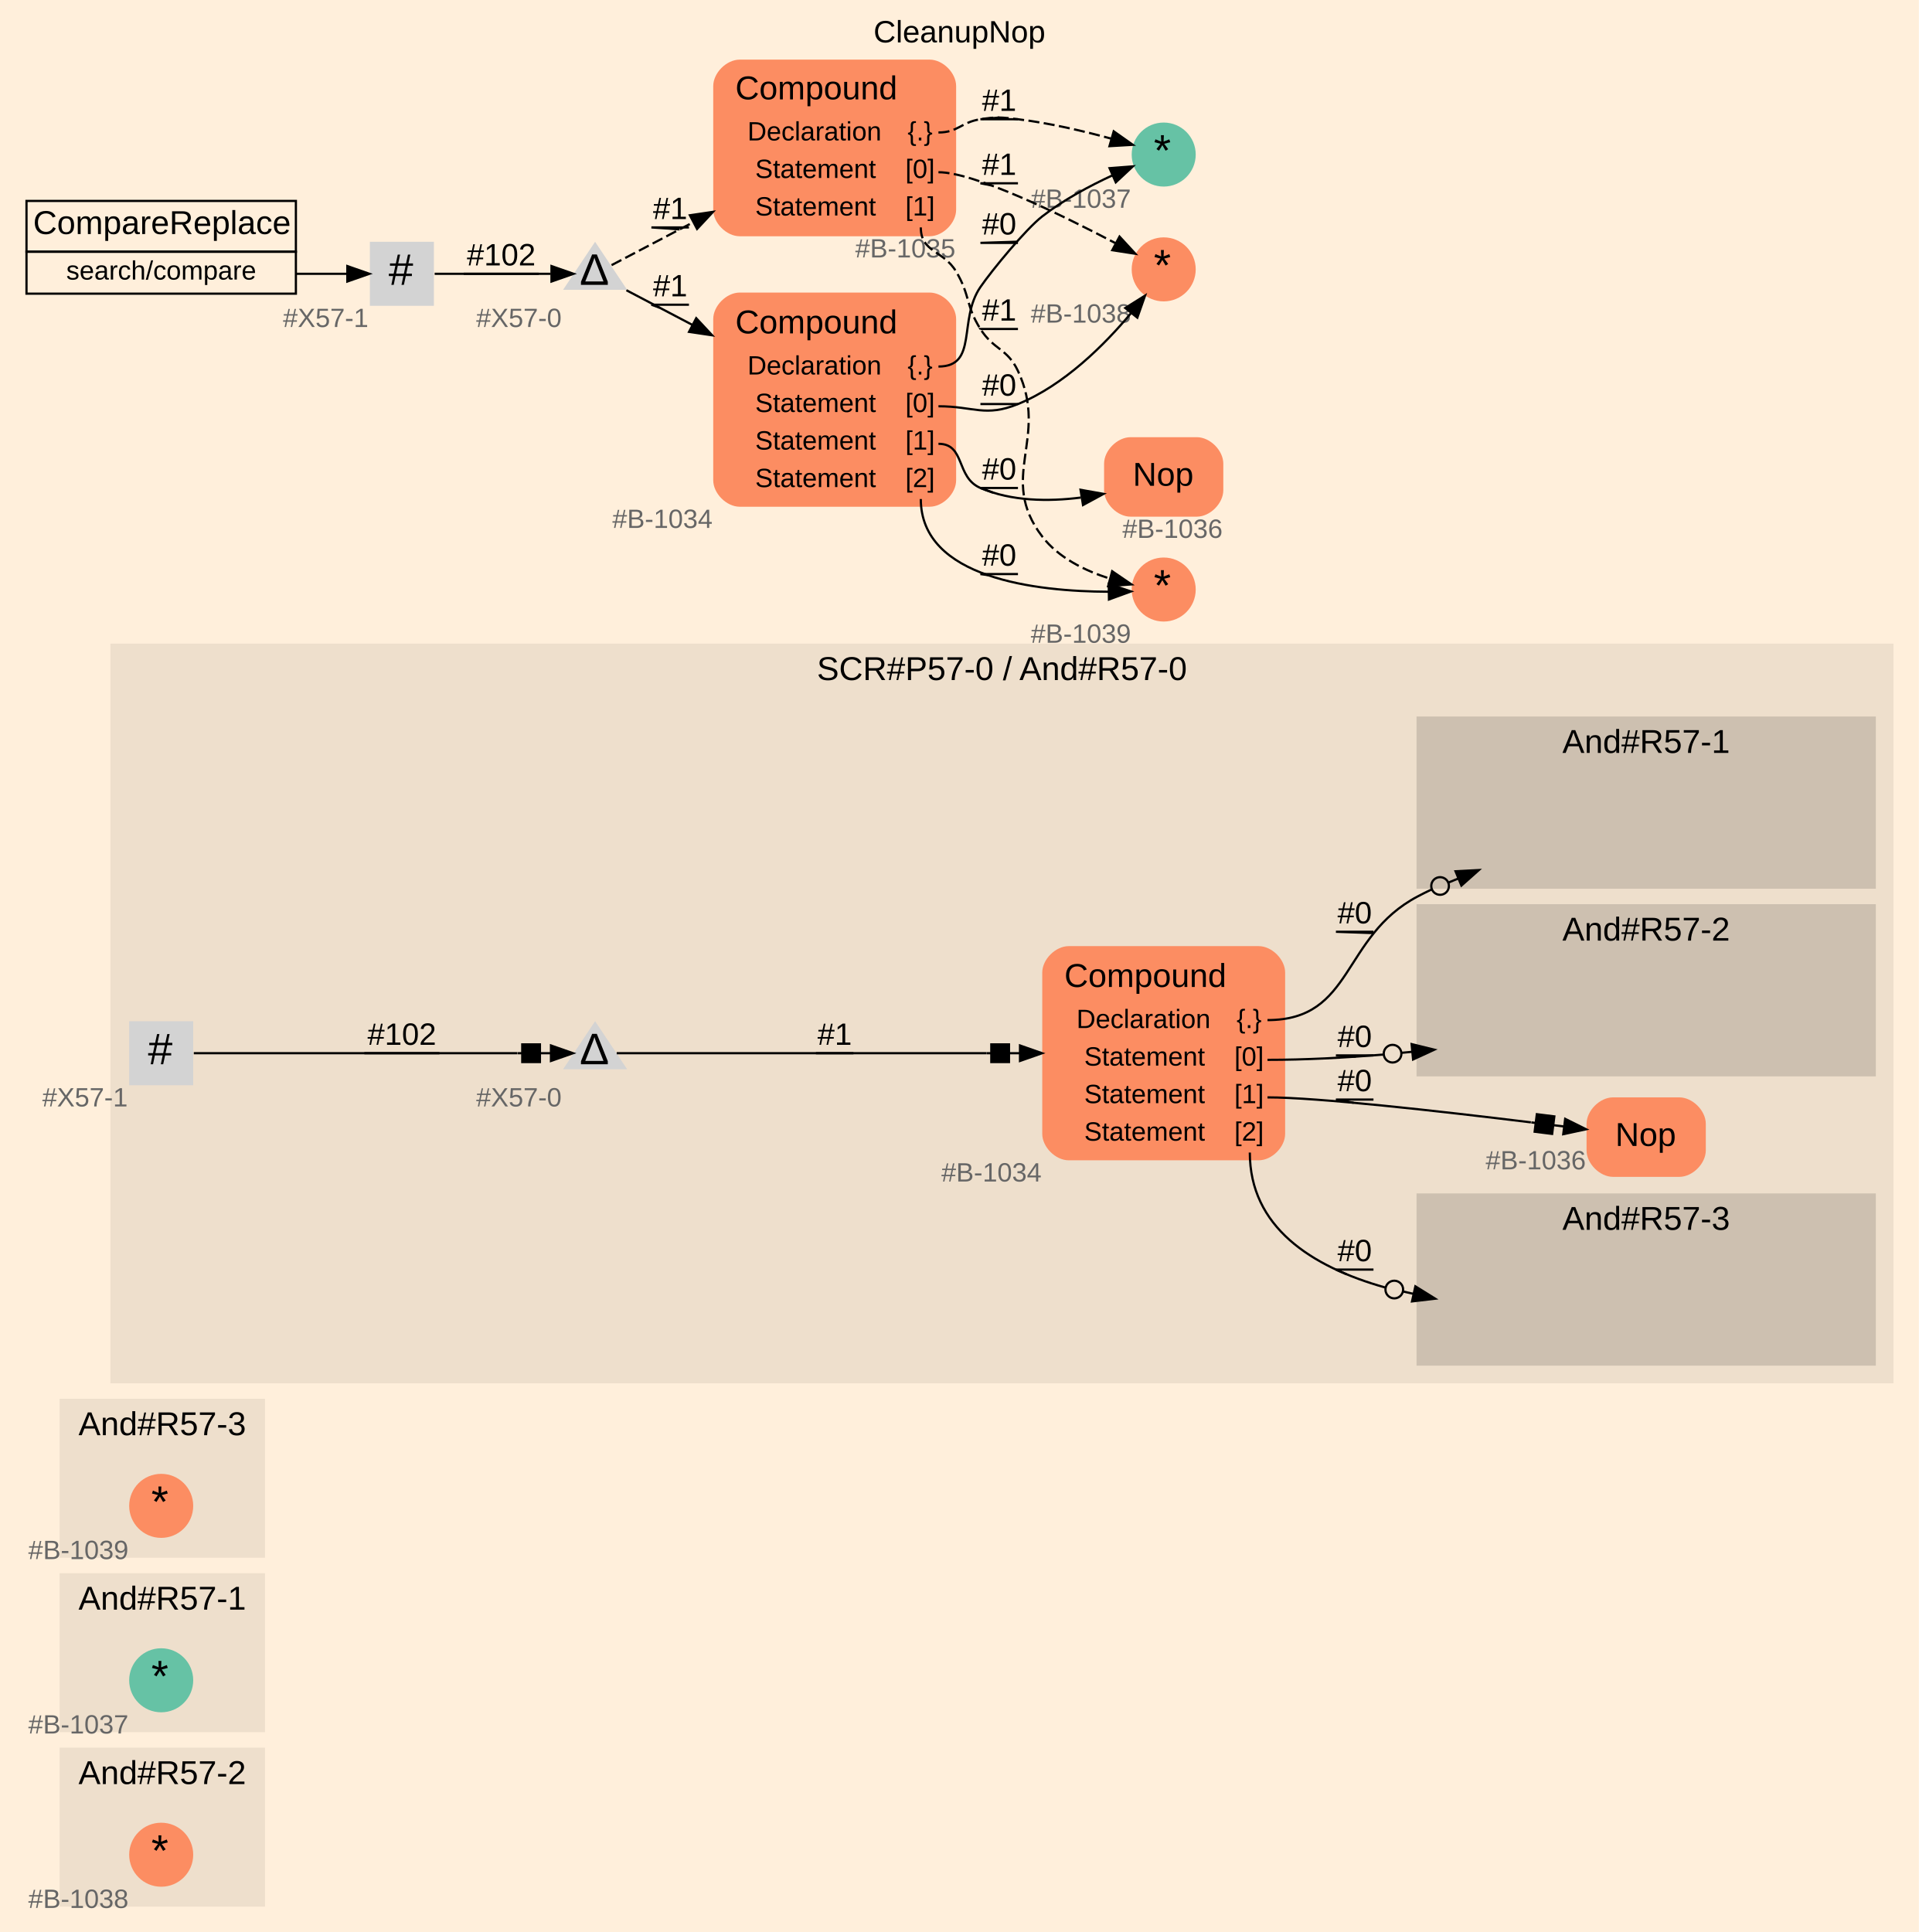
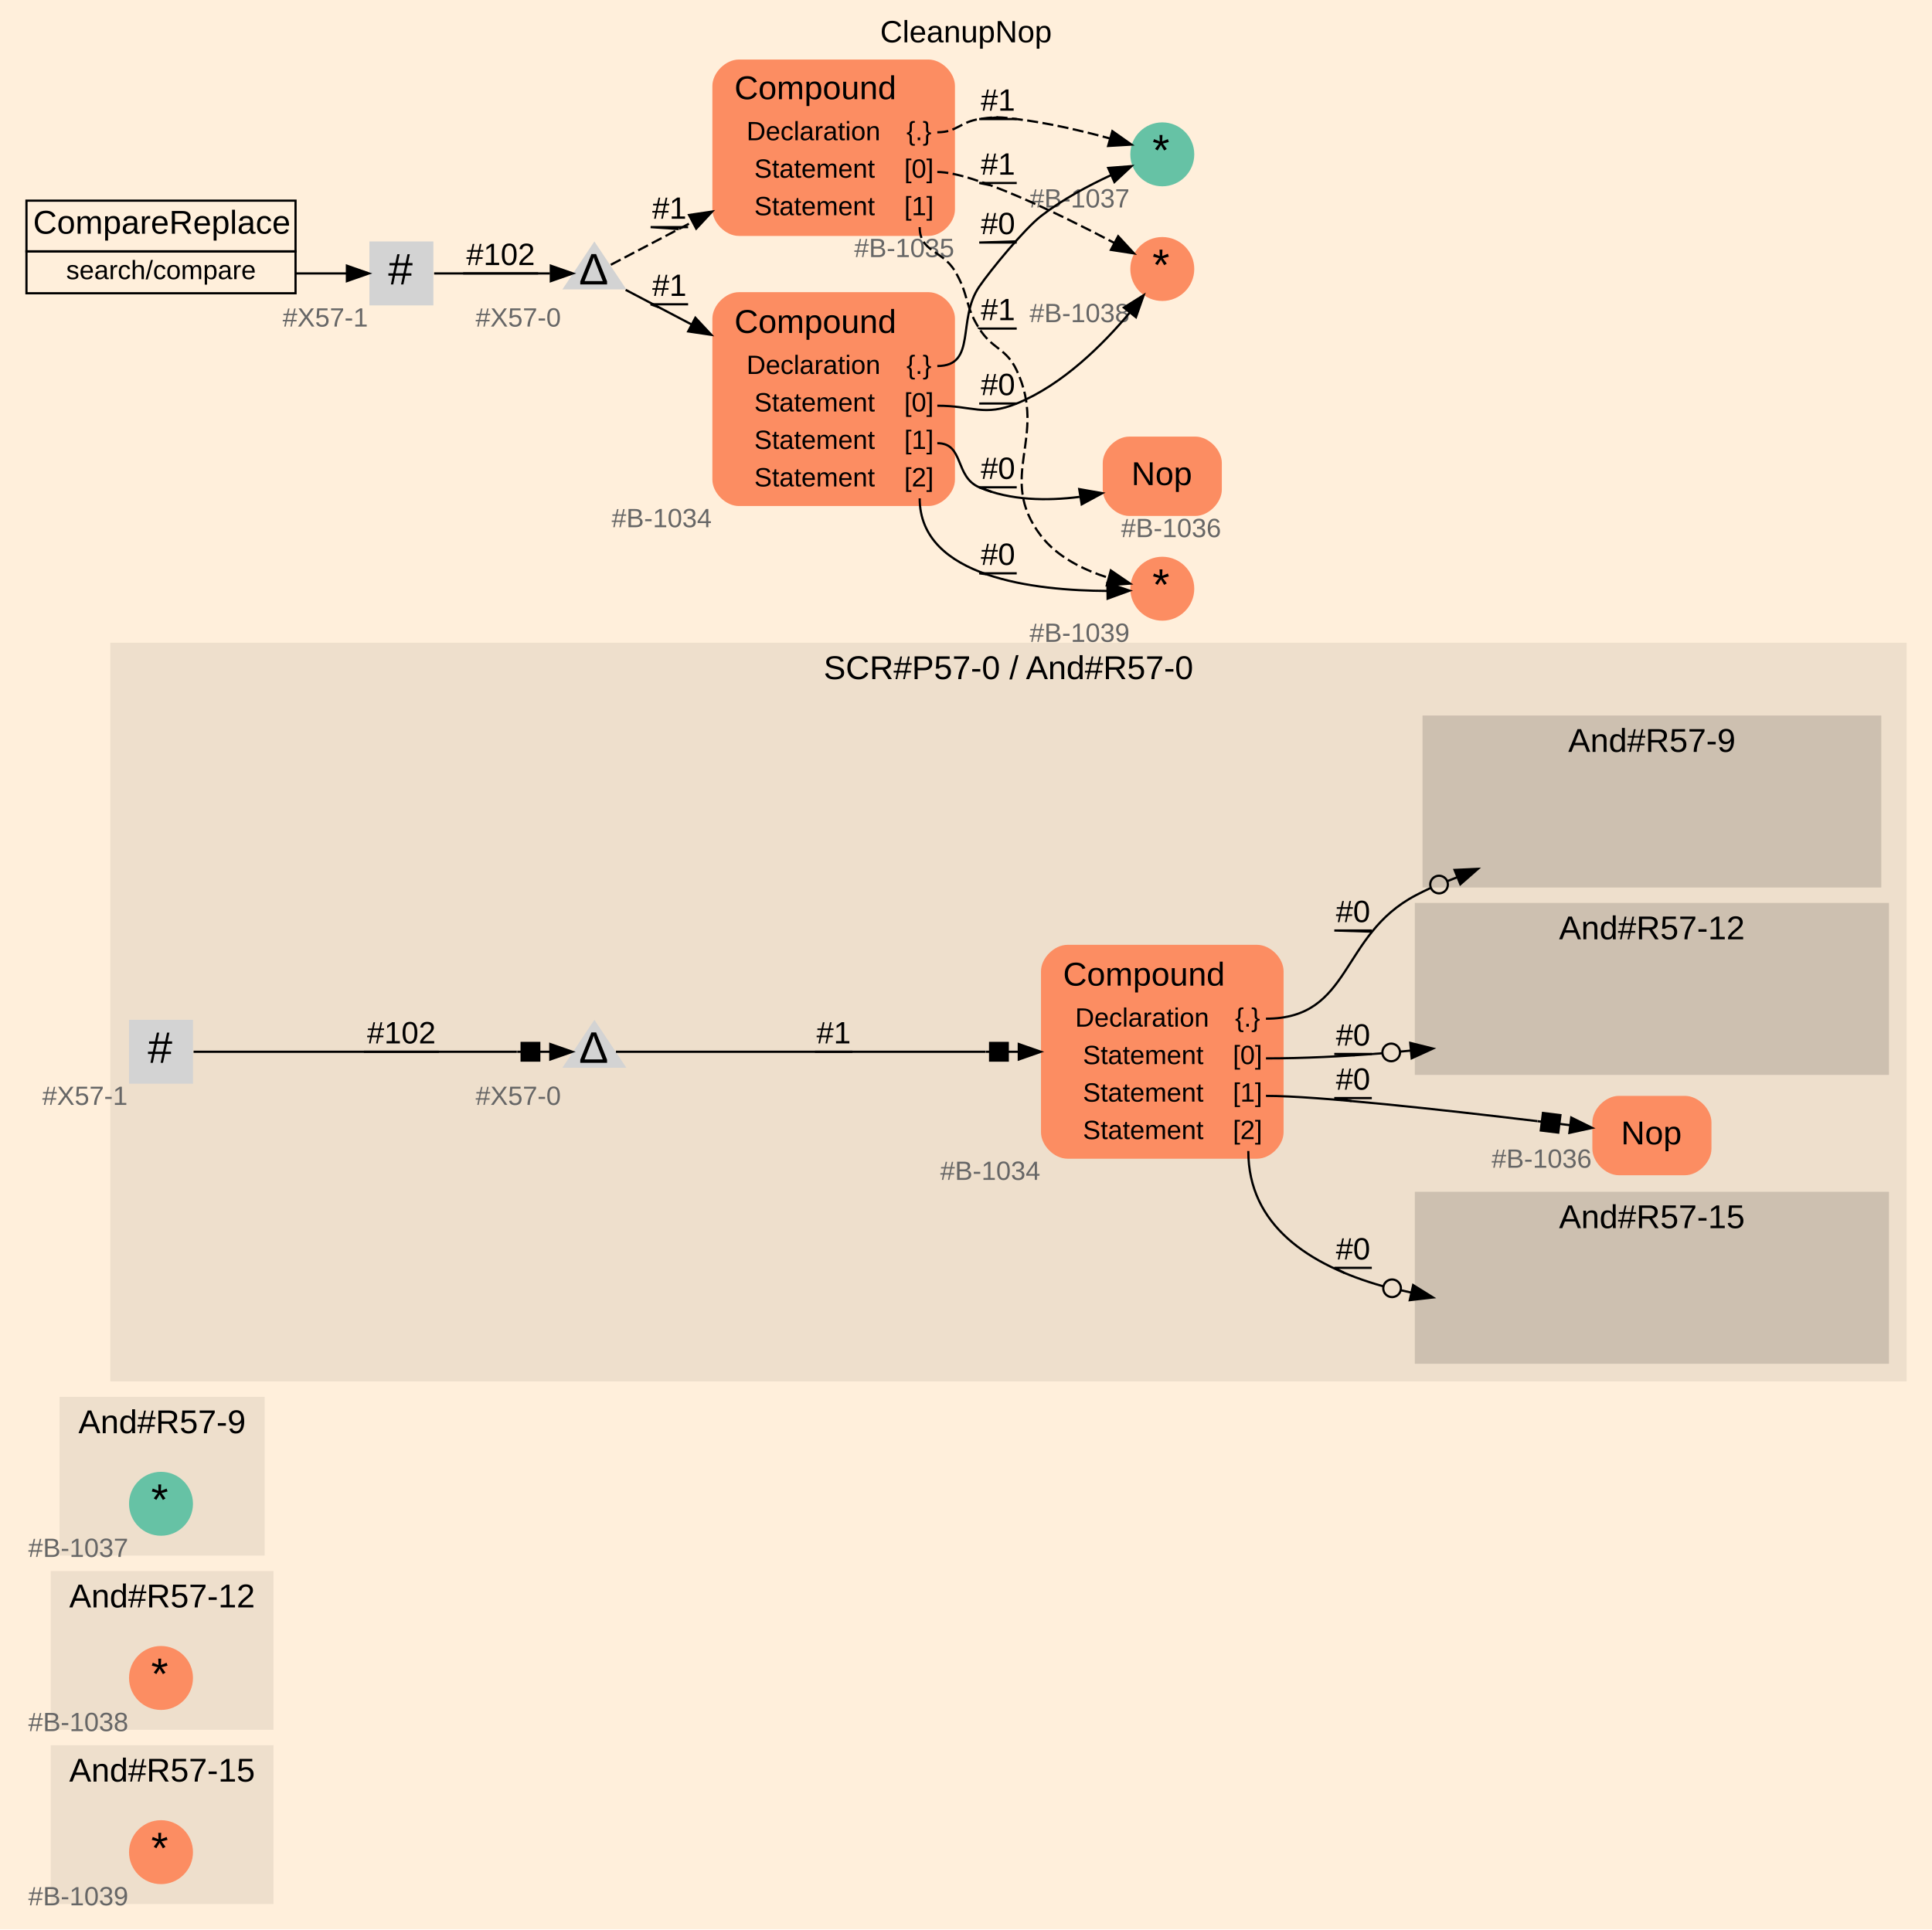
- <svg xmlns="http://www.w3.org/2000/svg" width="869pt" height="875pt" viewBox="0.00 0.00 869.00 875.00">
+ <svg xmlns="http://www.w3.org/2000/svg" width="876pt" height="875pt" viewBox="0.00 0.00 876.00 875.00">
  <g id="graph0" class="graph" transform="scale(1 1) rotate(0) translate(4 871)">
-     <polygon fill="#ffefdb" stroke="transparent" points="-4,4 -4,-871 865,-871 865,4 -4,4" />
-     <text text-anchor="middle" x="430.5" y="-851.8" font-family="Arial" font-size="14.00" fill="#000000">CleanupNop</text>
+     <polygon fill="#ffefdb" stroke="transparent" points="-4,4 -4,-871 872,-871 872,4 -4,4" />
+     <text text-anchor="middle" x="434" y="-851.8" font-family="Arial" font-size="14.00" fill="#000000">CleanupNop</text>
    <g id="clust1" class="cluster">
-       <polygon fill="#eedfcc" stroke="#eedfcc" points="23.5,-8 23.5,-79 115.5,-79 115.5,-8 23.5,-8" />
-       <text text-anchor="middle" x="69.5" y="-63" font-family="Arial" font-size="15.00" fill="#000000">And#R57-2</text>
+       <polygon fill="#eedfcc" stroke="#eedfcc" points="19.5,-8 19.5,-79 119.5,-79 119.5,-8 19.5,-8" />
+       <text text-anchor="middle" x="69.5" y="-63" font-family="Arial" font-size="15.00" fill="#000000">And#R57-15</text>
    </g>
    <g id="clust2" class="cluster">
-       <polygon fill="#eedfcc" stroke="#eedfcc" points="23.5,-87 23.5,-158 115.5,-158 115.5,-87 23.5,-87" />
-       <text text-anchor="middle" x="69.5" y="-142" font-family="Arial" font-size="15.00" fill="#000000">And#R57-1</text>
+       <polygon fill="#eedfcc" stroke="#eedfcc" points="19.5,-87 19.5,-158 119.5,-158 119.5,-87 19.5,-87" />
+       <text text-anchor="middle" x="69.5" y="-142" font-family="Arial" font-size="15.00" fill="#000000">And#R57-12</text>
    </g>
    <g id="clust3" class="cluster">
      <polygon fill="#eedfcc" stroke="#eedfcc" points="23.5,-166 23.5,-237 115.5,-237 115.5,-166 23.5,-166" />
-       <text text-anchor="middle" x="69.5" y="-221" font-family="Arial" font-size="15.00" fill="#000000">And#R57-3</text>
+       <text text-anchor="middle" x="69.5" y="-221" font-family="Arial" font-size="15.00" fill="#000000">And#R57-9</text>
    </g>
    <g id="clust4" class="cluster">
-       <polygon fill="#eedfcc" stroke="#eedfcc" points="46.5,-245 46.5,-579 853,-579 853,-245 46.5,-245" />
-       <text text-anchor="middle" x="449.75" y="-563" font-family="Arial" font-size="15.00" fill="#000000">SCR#P57-0 / And#R57-0</text>
+       <polygon fill="#eedfcc" stroke="#eedfcc" points="46.5,-245 46.5,-579 860,-579 860,-245 46.5,-245" />
+       <text text-anchor="middle" x="453.25" y="-563" font-family="Arial" font-size="15.00" fill="#000000">SCR#P57-0 / And#R57-0</text>
    </g>
    <g id="clust5" class="cluster">
-       <polygon fill="#cdc0b0" stroke="#cdc0b0" points="638,-253 638,-330 845,-330 845,-253 638,-253" />
-       <text text-anchor="middle" x="741.5" y="-314" font-family="Arial" font-size="15.00" fill="#000000">And#R57-3</text>
+       <polygon fill="#cdc0b0" stroke="#cdc0b0" points="641.5,-469 641.5,-546 848.5,-546 848.5,-469 641.5,-469" />
+       <text text-anchor="middle" x="745" y="-530" font-family="Arial" font-size="15.00" fill="#000000">And#R57-9</text>
    </g>
    <g id="clust6" class="cluster">
-       <polygon fill="#cdc0b0" stroke="#cdc0b0" points="638,-469 638,-546 845,-546 845,-469 638,-469" />
-       <text text-anchor="middle" x="741.5" y="-530" font-family="Arial" font-size="15.00" fill="#000000">And#R57-1</text>
+       <polygon fill="#cdc0b0" stroke="#cdc0b0" points="638,-384 638,-461 852,-461 852,-384 638,-384" />
+       <text text-anchor="middle" x="745" y="-445" font-family="Arial" font-size="15.00" fill="#000000">And#R57-12</text>
    </g>
    <g id="clust7" class="cluster">
-       <polygon fill="#cdc0b0" stroke="#cdc0b0" points="638,-384 638,-461 845,-461 845,-384 638,-384" />
-       <text text-anchor="middle" x="741.5" y="-445" font-family="Arial" font-size="15.00" fill="#000000">And#R57-2</text>
+       <polygon fill="#cdc0b0" stroke="#cdc0b0" points="638,-253 638,-330 852,-330 852,-253 638,-253" />
+       <text text-anchor="middle" x="745" y="-314" font-family="Arial" font-size="15.00" fill="#000000">And#R57-15</text>
    </g>
    <g id="node1" class="node">
      <ellipse fill="#fc8d62" stroke="#000000" stroke-width="0" cx="69" cy="-31" rx="14.5" ry="14.5" />
      <text text-anchor="start" x="64.5" y="-26" font-family="Arial" font-size="20.00" fill="#000000">*</text>
-       <text text-anchor="middle" x="31.5" y="-6.9" font-family="Arial" font-size="12.00" fill="#666666">#B-1038</text>
+       <text text-anchor="middle" x="31.5" y="-6.9" font-family="Arial" font-size="12.00" fill="#666666">#B-1039</text>
    </g>
    <g id="node2" class="node">
-       <ellipse fill="#66c2a5" stroke="#000000" stroke-width="0" cx="69" cy="-110" rx="14.5" ry="14.5" />
+       <ellipse fill="#fc8d62" stroke="#000000" stroke-width="0" cx="69" cy="-110" rx="14.5" ry="14.5" />
      <text text-anchor="start" x="64.5" y="-105" font-family="Arial" font-size="20.00" fill="#000000">*</text>
-       <text text-anchor="middle" x="31.5" y="-85.9" font-family="Arial" font-size="12.00" fill="#666666">#B-1037</text>
+       <text text-anchor="middle" x="31.5" y="-85.9" font-family="Arial" font-size="12.00" fill="#666666">#B-1038</text>
    </g>
    <g id="node3" class="node">
-       <ellipse fill="#fc8d62" stroke="#000000" stroke-width="0" cx="69" cy="-189" rx="14.5" ry="14.5" />
+       <ellipse fill="#66c2a5" stroke="#000000" stroke-width="0" cx="69" cy="-189" rx="14.5" ry="14.5" />
      <text text-anchor="start" x="64.5" y="-184" font-family="Arial" font-size="20.00" fill="#000000">*</text>
-       <text text-anchor="middle" x="31.5" y="-164.9" font-family="Arial" font-size="12.00" fill="#666666">#B-1039</text>
+       <text text-anchor="middle" x="31.5" y="-164.9" font-family="Arial" font-size="12.00" fill="#666666">#B-1037</text>
    </g>
    <g id="node4" class="node">
      <path fill="#fc8d62" stroke="transparent" d="M566,-442.5C566,-442.5 480,-442.5 480,-442.5 474,-442.5 468,-436.5 468,-430.5 468,-430.5 468,-357.5 468,-357.5 468,-351.5 474,-345.5 480,-345.5 480,-345.5 566,-345.5 566,-345.5 572,-345.5 578,-351.5 578,-357.5 578,-357.5 578,-430.5 578,-430.5 578,-436.5 572,-442.5 566,-442.5" />
      <text text-anchor="start" x="478" y="-424" font-family="Arial" font-size="15.00" fill="#000000">Compound</text>
      <text text-anchor="start" x="483.5" y="-405.4" font-family="Arial" font-size="12.00" fill="#000000">Declaration</text>
      <text text-anchor="start" x="556" y="-405.4" font-family="Arial" font-size="12.00" fill="#000000">{.}</text>
      <text text-anchor="start" x="487" y="-388.4" font-family="Arial" font-size="12.00" fill="#000000">Statement</text>
      <text text-anchor="start" x="555" y="-388.4" font-family="Arial" font-size="12.00" fill="#000000">[0]</text>
      <text text-anchor="start" x="487" y="-371.4" font-family="Arial" font-size="12.00" fill="#000000">Statement</text>
      <text text-anchor="start" x="555" y="-371.4" font-family="Arial" font-size="12.00" fill="#000000">[1]</text>
      <text text-anchor="start" x="487" y="-354.4" font-family="Arial" font-size="12.00" fill="#000000">Statement</text>
      <text text-anchor="start" x="555" y="-354.4" font-family="Arial" font-size="12.00" fill="#000000">[2]</text>
      <text text-anchor="middle" x="445" y="-335.9" font-family="Arial" font-size="12.00" fill="#666666">#B-1034</text>
    </g>
-     <g id="node7" class="node">
-       <path fill="#fc8d62" stroke="transparent" d="M756.5,-374C756.5,-374 726.5,-374 726.5,-374 720.5,-374 714.5,-368 714.5,-362 714.5,-362 714.5,-350 714.5,-350 714.5,-344 720.5,-338 726.5,-338 726.5,-338 756.5,-338 756.5,-338 762.5,-338 768.5,-344 768.5,-350 768.5,-350 768.5,-362 768.5,-362 768.5,-368 762.5,-374 756.5,-374" />
-       <text text-anchor="start" x="727.5" y="-352" font-family="Arial" font-size="15.00" fill="#000000">Nop</text>
-       <text text-anchor="middle" x="691.5" y="-341.4" font-family="Arial" font-size="12.00" fill="#666666">#B-1036</text>
+     <g id="node5" class="node">
+       <path fill="#fc8d62" stroke="transparent" d="M760,-374C760,-374 730,-374 730,-374 724,-374 718,-368 718,-362 718,-362 718,-350 718,-350 718,-344 724,-338 730,-338 730,-338 760,-338 760,-338 766,-338 772,-344 772,-350 772,-350 772,-362 772,-362 772,-368 766,-374 760,-374" />
+       <text text-anchor="start" x="731" y="-352" font-family="Arial" font-size="15.00" fill="#000000">Nop</text>
+       <text text-anchor="middle" x="695" y="-341.4" font-family="Arial" font-size="12.00" fill="#666666">#B-1036</text>
    </g>
    <g id="edge3" class="edge">
-       <path fill="none" stroke="#000000" d="M570,-374C592.471,-374 647.56,-367.81 689.286,-362.69" />
-       <polygon fill="#000000" stroke="#000000" points="704.812,-364.272 714.299,-359.556 703.942,-357.327 704.812,-364.272" />
-       <polyline fill="none" stroke="#000000" points="704.377,-360.8 699.416,-361.421 " />
-       <polygon fill="#000000" stroke="#000000" points="698.918,-357.452 699.913,-365.39 691.975,-366.385 690.981,-358.447 698.918,-357.452" />
-       <polyline fill="none" stroke="#000000" points="691.478,-362.416 689.494,-362.665 " />
+       <path fill="none" stroke="#000000" d="M570,-374C593.16,-374 650.295,-367.683 693.023,-362.533" />
+       <polygon fill="#000000" stroke="#000000" points="708.428,-364.165 717.926,-359.471 707.574,-357.217 708.428,-364.165" />
+       <polyline fill="none" stroke="#000000" points="708.001,-360.691 703.038,-361.302 " />
+       <polygon fill="#000000" stroke="#000000" points="702.55,-357.332 703.527,-365.272 695.587,-366.248 694.61,-358.308 702.55,-357.332" />
+       <polyline fill="none" stroke="#000000" points="695.098,-362.278 693.113,-362.522 " />
      <text text-anchor="middle" x="609.5" y="-376.8" font-family="Arial" font-size="14.00" fill="#000000">#0</text>
-       <polyline fill="none" stroke="#000000" points="618,-373 601,-373 609.004,-371.555 " />
+       <polyline fill="none" stroke="#000000" points="618,-373 601,-373 608.82,-371.643 " />
    </g>
    <g id="node8" class="node">
</g>
-     <g id="edge4" class="edge">
-       <path fill="none" stroke="#000000" d="M562,-349C562,-315.388 589.658,-297.377 623.26,-287.9" />
-       <polygon fill="#000000" stroke="#000000" points="636.973,-288.422 645.969,-282.825 635.446,-281.591 636.973,-288.422" />
-       <polyline fill="none" stroke="#000000" points="636.21,-285.006 631.33,-286.097 " />
-       <ellipse fill="none" stroke="#000000" cx="627.426" cy="-286.969" rx="4" ry="4" />
-       <text text-anchor="middle" x="609.5" y="-299.8" font-family="Arial" font-size="14.00" fill="#000000">#0</text>
-       <polyline fill="none" stroke="#000000" points="618,-296 601,-296 605.848,-293.876 " />
+     <g id="edge1" class="edge">
+       <path fill="none" stroke="#000000" d="M570,-409C609.152,-409 603.293,-446.881 638,-465 640.202,-466.149 642.453,-467.259 644.743,-468.33" />
+       <polygon fill="#000000" stroke="#000000" points="655.527,-476.459 666.11,-476.957 658.147,-469.967 655.527,-476.459" />
+       <polyline fill="none" stroke="#000000" points="656.837,-473.213 652.201,-471.341 " />
+       <ellipse fill="none" stroke="#000000" cx="648.491" cy="-469.844" rx="4" ry="4" />
+       <text text-anchor="middle" x="609.5" y="-452.8" font-family="Arial" font-size="14.00" fill="#000000">#0</text>
+       <polyline fill="none" stroke="#000000" points="618,-449 601,-449 618.123,-448.463 " />
    </g>
    <g id="node9" class="node">
</g>
-     <g id="edge1" class="edge">
-       <path fill="none" stroke="#000000" d="M570,-409C609.152,-409 603.373,-446.729 638,-465 640.036,-466.074 642.115,-467.115 644.229,-468.122" />
-       <polygon fill="#000000" stroke="#000000" points="655.161,-476.395 665.741,-476.957 657.82,-469.92 655.161,-476.395" />
-       <polyline fill="none" stroke="#000000" points="656.491,-473.158 651.866,-471.258 " />
-       <ellipse fill="none" stroke="#000000" cx="648.165" cy="-469.738" rx="4" ry="4" />
-       <text text-anchor="middle" x="609.5" y="-452.8" font-family="Arial" font-size="14.00" fill="#000000">#0</text>
-       <polyline fill="none" stroke="#000000" points="618,-449 601,-449 618.157,-448.399 " />
+     <g id="edge2" class="edge">
+       <path fill="none" stroke="#000000" d="M570,-391C587.106,-391 605.097,-391.908 622.769,-393.328" />
+       <polygon fill="#000000" stroke="#000000" points="635.435,-398.017 645.716,-395.455 636.081,-391.047 635.435,-398.017" />
+       <polyline fill="none" stroke="#000000" points="635.758,-394.532 630.78,-394.07 " />
+       <ellipse fill="none" stroke="#000000" cx="626.797" cy="-393.701" rx="4" ry="4" />
+       <text text-anchor="middle" x="609.5" y="-396.8" font-family="Arial" font-size="14.00" fill="#000000">#0</text>
+       <polyline fill="none" stroke="#000000" points="618,-393 601,-393 610.306,-392.419 " />
    </g>
    <g id="node10" class="node">
</g>
-     <g id="edge2" class="edge">
-       <path fill="none" stroke="#000000" d="M570,-391C586.984,-391 604.857,-391.932 622.392,-393.383" />
-       <polygon fill="#000000" stroke="#000000" points="635.272,-398.131 645.56,-395.599 635.938,-391.163 635.272,-398.131" />
-       <polyline fill="none" stroke="#000000" points="635.605,-394.647 630.628,-394.171 " />
-       <ellipse fill="none" stroke="#000000" cx="626.646" cy="-393.79" rx="4" ry="4" />
-       <text text-anchor="middle" x="609.5" y="-396.8" font-family="Arial" font-size="14.00" fill="#000000">#0</text>
-       <polyline fill="none" stroke="#000000" points="618,-393 601,-393 610.023,-392.454 " />
-     </g>
-     <g id="node5" class="node">
-       <polygon fill="#d3d3d3" stroke="#000000" stroke-width="0" points="83.5,-408.5 54.5,-408.5 54.5,-379.5 83.5,-379.5 83.5,-408.5" />
-       <text text-anchor="start" x="63" y="-389" font-family="Arial" font-size="20.00" fill="#000000">#</text>
-       <text text-anchor="middle" x="34.5" y="-369.9" font-family="Arial" font-size="12.00" fill="#666666">#X57-1</text>
+     <g id="edge4" class="edge">
+       <path fill="none" stroke="#000000" d="M562,-349C562,-315.306 589.397,-297.207 622.99,-287.678" />
+       <polygon fill="#000000" stroke="#000000" points="636.743,-288.18 645.734,-282.576 635.211,-281.35 636.743,-288.18" />
+       <polyline fill="none" stroke="#000000" points="635.977,-284.765 631.098,-285.86 " />
+       <ellipse fill="none" stroke="#000000" cx="627.195" cy="-286.735" rx="4" ry="4" />
+       <text text-anchor="middle" x="609.5" y="-299.8" font-family="Arial" font-size="14.00" fill="#000000">#0</text>
+       <polyline fill="none" stroke="#000000" points="618,-296 601,-296 605.605,-293.686 " />
    </g>
    <g id="node6" class="node">
      <polygon fill="#d3d3d3" stroke="#000000" stroke-width="0" points="265.5,-408.5 251,-386.75 280,-386.75 265.5,-408.5" />
      <text text-anchor="start" x="258.5" y="-389" font-family="Arial" font-size="20.00" fill="#000000">Δ</text>
      <text text-anchor="middle" x="231" y="-369.9" font-family="Arial" font-size="12.00" fill="#666666">#X57-0</text>
    </g>
    <g id="edge5" class="edge">
+       <path fill="none" stroke="#000000" d="M275.28,-394C302.53,-394 381.351,-394 442.841,-394" />
+       <polygon fill="#000000" stroke="#000000" points="457.933,-397.5 467.933,-394 457.933,-390.5 457.933,-397.5" />
+       <polyline fill="none" stroke="#000000" points="457.933,-394 452.933,-394 " />
+       <polygon fill="#000000" stroke="#000000" points="452.933,-390 452.933,-398 444.933,-398 444.933,-390 452.933,-390" />
+       <polyline fill="none" stroke="#000000" points="444.933,-394 442.933,-394 " />
+       <text text-anchor="middle" x="374" y="-397.8" font-family="Arial" font-size="14.00" fill="#000000">#1</text>
+       <polyline fill="none" stroke="#000000" points="382.5,-394 365.5,-394 373.793,-394 " />
+     </g>
+     <g id="node7" class="node">
+       <polygon fill="#d3d3d3" stroke="#000000" stroke-width="0" points="83.5,-408.5 54.5,-408.5 54.5,-379.5 83.5,-379.5 83.5,-408.5" />
+       <text text-anchor="start" x="63" y="-389" font-family="Arial" font-size="20.00" fill="#000000">#</text>
+       <text text-anchor="middle" x="34.5" y="-369.9" font-family="Arial" font-size="12.00" fill="#666666">#X57-1</text>
+     </g>
+     <g id="edge6" class="edge">
      <path fill="none" stroke="#000000" d="M83.769,-394C114.659,-394 186.82,-394 230.346,-394" />
      <polygon fill="#000000" stroke="#000000" points="245.515,-397.5 255.515,-394 245.515,-390.5 245.515,-397.5" />
      <polyline fill="none" stroke="#000000" points="245.515,-394 240.515,-394 " />
      <polygon fill="#000000" stroke="#000000" points="240.515,-390 240.515,-398 232.515,-398 232.515,-390 240.515,-390" />
      <polyline fill="none" stroke="#000000" points="232.515,-394 230.515,-394 " />
      <text text-anchor="middle" x="178" y="-397.8" font-family="Arial" font-size="14.00" fill="#000000">#102</text>
      <polyline fill="none" stroke="#000000" points="195,-394 161,-394 177.826,-394 " />
-     </g>
-     <g id="edge6" class="edge">
-       <path fill="none" stroke="#000000" d="M275.28,-394C302.53,-394 381.351,-394 442.841,-394" />
-       <polygon fill="#000000" stroke="#000000" points="457.933,-397.5 467.933,-394 457.933,-390.5 457.933,-397.5" />
-       <polyline fill="none" stroke="#000000" points="457.933,-394 452.933,-394 " />
-       <polygon fill="#000000" stroke="#000000" points="452.933,-390 452.933,-398 444.933,-398 444.933,-390 452.933,-390" />
-       <polyline fill="none" stroke="#000000" points="444.933,-394 442.933,-394 " />
-       <text text-anchor="middle" x="374" y="-397.8" font-family="Arial" font-size="14.00" fill="#000000">#1</text>
-       <polyline fill="none" stroke="#000000" points="382.5,-394 365.5,-394 373.793,-394 " />
    </g>
    <g id="node11" class="node">
      <polygon fill="#ffefdb" stroke="transparent" points="138,-784 0,-784 0,-734 138,-734 138,-784" />
      <polygon fill="none" stroke="#000000" points="8,-757 8,-780 130,-780 130,-757 8,-757" />
      <text text-anchor="start" x="11" y="-765" font-family="Arial" font-size="15.00" fill="#000000">CompareReplace</text>
      <polygon fill="none" stroke="#000000" points="8,-738 8,-757 130,-757 130,-738 8,-738" />
      <text text-anchor="start" x="26" y="-744.4" font-family="Arial" font-size="12.00" fill="#000000">search/compare</text>
    </g>
    <g id="node12" class="node">
      <polygon fill="#d3d3d3" stroke="#000000" stroke-width="0" points="192.5,-761.5 163.5,-761.5 163.5,-732.5 192.5,-732.5 192.5,-761.5" />
      <text text-anchor="start" x="172" y="-742" font-family="Arial" font-size="20.00" fill="#000000">#</text>
      <text text-anchor="middle" x="143.5" y="-722.9" font-family="Arial" font-size="12.00" fill="#666666">#X57-1</text>
    </g>
    <g id="edge7" class="edge">
      <path fill="none" stroke="#000000" d="M130,-747C137.503,-747 145.665,-747 153.095,-747" />
      <polygon fill="#000000" stroke="#000000" points="153.294,-750.5 163.294,-747 153.294,-743.5 153.294,-750.5" />
    </g>
    <g id="node13" class="node">
      <polygon fill="#d3d3d3" stroke="#000000" stroke-width="0" points="265.5,-761.5 251,-739.75 280,-739.75 265.5,-761.5" />
      <text text-anchor="start" x="258.5" y="-742" font-family="Arial" font-size="20.00" fill="#000000">Δ</text>
      <text text-anchor="middle" x="231" y="-722.9" font-family="Arial" font-size="12.00" fill="#666666">#X57-0</text>
    </g>
    <g id="edge8" class="edge">
      <path fill="none" stroke="#000000" d="M192.843,-747C207.282,-747 229.323,-747 245.343,-747" />
      <polygon fill="#000000" stroke="#000000" points="245.749,-750.5 255.749,-747 245.749,-743.5 245.749,-750.5" />
      <text text-anchor="middle" x="223" y="-750.8" font-family="Arial" font-size="14.00" fill="#000000">#102</text>
      <polyline fill="none" stroke="#000000" points="240,-747 206,-747 222.876,-747 " />
    </g>
    <g id="node14" class="node">
      <path fill="#fc8d62" stroke="transparent" d="M417,-738.5C417,-738.5 331,-738.5 331,-738.5 325,-738.5 319,-732.5 319,-726.5 319,-726.5 319,-653.5 319,-653.5 319,-647.5 325,-641.5 331,-641.5 331,-641.5 417,-641.5 417,-641.5 423,-641.5 429,-647.5 429,-653.5 429,-653.5 429,-726.5 429,-726.5 429,-732.5 423,-738.5 417,-738.5" />
      <text text-anchor="start" x="329" y="-720" font-family="Arial" font-size="15.00" fill="#000000">Compound</text>
      <text text-anchor="start" x="334.5" y="-701.4" font-family="Arial" font-size="12.00" fill="#000000">Declaration</text>
      <text text-anchor="start" x="407" y="-701.4" font-family="Arial" font-size="12.00" fill="#000000">{.}</text>
      <text text-anchor="start" x="338" y="-684.4" font-family="Arial" font-size="12.00" fill="#000000">Statement</text>
      <text text-anchor="start" x="406" y="-684.4" font-family="Arial" font-size="12.00" fill="#000000">[0]</text>
      <text text-anchor="start" x="338" y="-667.4" font-family="Arial" font-size="12.00" fill="#000000">Statement</text>
      <text text-anchor="start" x="406" y="-667.4" font-family="Arial" font-size="12.00" fill="#000000">[1]</text>
      <text text-anchor="start" x="338" y="-650.4" font-family="Arial" font-size="12.00" fill="#000000">Statement</text>
      <text text-anchor="start" x="406" y="-650.4" font-family="Arial" font-size="12.00" fill="#000000">[2]</text>
      <text text-anchor="middle" x="296" y="-631.9" font-family="Arial" font-size="12.00" fill="#666666">#B-1034</text>
    </g>
    <g id="edge9" class="edge">
      <path fill="none" stroke="#000000" d="M279.685,-739.548C287.662,-735.357 298.25,-729.795 309.447,-723.913" />
      <polygon fill="#000000" stroke="#000000" points="311.293,-726.896 318.518,-719.147 308.038,-720.699 311.293,-726.896" />
      <text text-anchor="middle" x="299.5" y="-736.8" font-family="Arial" font-size="14.00" fill="#000000">#1</text>
      <polyline fill="none" stroke="#000000" points="308,-733 291,-733 294.787,-731.614 " />
    </g>
    <g id="node19" class="node">
      <path fill="#fc8d62" stroke="transparent" d="M417,-844C417,-844 331,-844 331,-844 325,-844 319,-838 319,-832 319,-832 319,-776 319,-776 319,-770 325,-764 331,-764 331,-764 417,-764 417,-764 423,-764 429,-770 429,-776 429,-776 429,-832 429,-832 429,-838 423,-844 417,-844" />
      <text text-anchor="start" x="329" y="-826" font-family="Arial" font-size="15.00" fill="#000000">Compound</text>
      <text text-anchor="start" x="334.5" y="-807.4" font-family="Arial" font-size="12.00" fill="#000000">Declaration</text>
      <text text-anchor="start" x="407" y="-807.4" font-family="Arial" font-size="12.00" fill="#000000">{.}</text>
      <text text-anchor="start" x="338" y="-790.4" font-family="Arial" font-size="12.00" fill="#000000">Statement</text>
      <text text-anchor="start" x="406" y="-790.4" font-family="Arial" font-size="12.00" fill="#000000">[0]</text>
      <text text-anchor="start" x="338" y="-773.4" font-family="Arial" font-size="12.00" fill="#000000">Statement</text>
      <text text-anchor="start" x="406" y="-773.4" font-family="Arial" font-size="12.00" fill="#000000">[1]</text>
      <text text-anchor="middle" x="406" y="-754.4" font-family="Arial" font-size="12.00" fill="#666666">#B-1035</text>
    </g>
    <g id="edge10" class="edge">
      <path fill="none" stroke="#000000" stroke-dasharray="5,2" d="M272.958,-750.918C281.122,-755.207 295.057,-762.528 310.013,-770.385" />
      <polygon fill="#000000" stroke="#000000" points="308.42,-773.501 318.901,-775.054 311.676,-767.305 308.42,-773.501" />
      <text text-anchor="middle" x="299.5" y="-771.8" font-family="Arial" font-size="14.00" fill="#000000">#1</text>
      <polyline fill="none" stroke="#000000" points="308,-768 291,-768 303.777,-767.109 " />
    </g>
    <g id="node15" class="node">
      <ellipse fill="#66c2a5" stroke="#000000" stroke-width="0" cx="523" cy="-801" rx="14.5" ry="14.5" />
      <text text-anchor="start" x="518.5" y="-796" font-family="Arial" font-size="20.00" fill="#000000">*</text>
      <text text-anchor="middle" x="485.5" y="-776.9" font-family="Arial" font-size="12.00" fill="#666666">#B-1037</text>
    </g>
    <g id="edge11" class="edge">
      <path fill="none" stroke="#000000" d="M421,-705C439.092,-705 429.752,-726.091 440,-741 445.353,-748.787 460.544,-767.196 468,-773 477.611,-780.481 489.531,-786.839 499.814,-791.597" />
      <polygon fill="#000000" stroke="#000000" points="498.48,-794.833 509.043,-795.652 501.296,-788.425 498.48,-794.833" />
      <text text-anchor="middle" x="448.5" y="-764.8" font-family="Arial" font-size="14.00" fill="#000000">#0</text>
      <polyline fill="none" stroke="#000000" points="457,-761 440,-761 456.515,-761.528 " />
    </g>
    <g id="node16" class="node">
      <ellipse fill="#fc8d62" stroke="#000000" stroke-width="0" cx="523" cy="-749" rx="14.5" ry="14.5" />
      <text text-anchor="start" x="518.5" y="-744" font-family="Arial" font-size="20.00" fill="#000000">*</text>
      <text text-anchor="middle" x="485.5" y="-724.9" font-family="Arial" font-size="12.00" fill="#666666">#B-1038</text>
    </g>
    <g id="edge12" class="edge">
      <path fill="none" stroke="#000000" d="M421,-687C437.006,-687 442.177,-681.96 457,-688 477.896,-696.514 496.246,-714.875 508.257,-729.241" />
      <polygon fill="#000000" stroke="#000000" points="505.589,-731.509 514.568,-737.133 511.056,-727.137 505.589,-731.509" />
      <text text-anchor="middle" x="448.5" y="-691.8" font-family="Arial" font-size="14.00" fill="#000000">#0</text>
      <polyline fill="none" stroke="#000000" points="457,-688 440,-688 457.031,-688.013 " />
    </g>
    <g id="node17" class="node">
      <path fill="#fc8d62" stroke="transparent" d="M538,-673C538,-673 508,-673 508,-673 502,-673 496,-667 496,-661 496,-661 496,-649 496,-649 496,-643 502,-637 508,-637 508,-637 538,-637 538,-637 544,-637 550,-643 550,-649 550,-649 550,-661 550,-661 550,-667 544,-673 538,-673" />
      <text text-anchor="start" x="509" y="-651" font-family="Arial" font-size="15.00" fill="#000000">Nop</text>
      <text text-anchor="middle" x="527" y="-627.4" font-family="Arial" font-size="12.00" fill="#666666">#B-1036</text>
    </g>
    <g id="edge13" class="edge">
      <path fill="none" stroke="#000000" d="M421,-670C433.26,-670 428.734,-654.837 440,-650 454.09,-643.951 470.777,-643.782 485.479,-645.656" />
      <polygon fill="#000000" stroke="#000000" points="485.337,-649.179 495.769,-647.326 486.459,-642.269 485.337,-649.179" />
      <text text-anchor="middle" x="448.5" y="-653.8" font-family="Arial" font-size="14.00" fill="#000000">#0</text>
      <polyline fill="none" stroke="#000000" points="457,-650 440,-650 445.741,-647.892 " />
    </g>
    <g id="node18" class="node">
      <ellipse fill="#fc8d62" stroke="#000000" stroke-width="0" cx="523" cy="-604" rx="14.5" ry="14.5" />
      <text text-anchor="start" x="518.5" y="-599" font-family="Arial" font-size="20.00" fill="#000000">*</text>
      <text text-anchor="middle" x="485.5" y="-579.9" font-family="Arial" font-size="12.00" fill="#666666">#B-1039</text>
    </g>
    <g id="edge14" class="edge">
      <path fill="none" stroke="#000000" d="M413,-645C413,-608.928 465.58,-603.136 498.035,-602.998" />
      <polygon fill="#000000" stroke="#000000" points="498.119,-606.499 508.165,-603.132 498.212,-599.5 498.119,-606.499" />
      <text text-anchor="middle" x="448.5" y="-614.8" font-family="Arial" font-size="14.00" fill="#000000">#0</text>
      <polyline fill="none" stroke="#000000" points="457,-611 440,-611 443.296,-610.541 " />
    </g>
    <g id="edge15" class="edge">
      <path fill="none" stroke="#000000" stroke-dasharray="5,2" d="M421,-811C429.856,-811 431.248,-815.651 440,-817 447.467,-818.151 449.498,-817.896 457,-817 471.268,-815.295 486.909,-811.587 499.383,-808.17" />
      <polygon fill="#000000" stroke="#000000" points="500.362,-811.53 509.015,-805.418 498.439,-804.8 500.362,-811.53" />
      <text text-anchor="middle" x="448.5" y="-820.8" font-family="Arial" font-size="14.00" fill="#000000">#1</text>
      <polyline fill="none" stroke="#000000" points="457,-817 440,-817 448.487,-817.768 " />
    </g>
    <g id="edge16" class="edge">
      <path fill="none" stroke="#000000" stroke-dasharray="5,2" d="M421,-793C437.26,-793 476.351,-773.911 501.144,-760.88" />
      <polygon fill="#000000" stroke="#000000" points="502.994,-763.86 510.174,-756.069 499.703,-757.682 502.994,-763.86" />
      <text text-anchor="middle" x="448.5" y="-791.8" font-family="Arial" font-size="14.00" fill="#000000">#1</text>
      <polyline fill="none" stroke="#000000" points="457,-788 440,-788 445.001,-787.015 " />
    </g>
    <g id="edge17" class="edge">
      <path fill="none" stroke="#000000" stroke-dasharray="5,2" d="M413,-768C413,-756.617 423.172,-757.778 429,-748 435.424,-737.222 433.281,-732.597 440,-722 446.068,-712.43 452.197,-713.263 457,-703 471.282,-672.487 447.545,-654.769 468,-628 475.382,-618.339 487.464,-612.499 498.426,-609.004" />
      <polygon fill="#000000" stroke="#000000" points="499.654,-612.298 508.403,-606.323 497.837,-605.538 499.654,-612.298" />
      <text text-anchor="middle" x="448.5" y="-725.8" font-family="Arial" font-size="14.00" fill="#000000">#1</text>
      <polyline fill="none" stroke="#000000" points="457,-722 440,-722 440.071,-721.888 " />
    </g>
  </g>
</svg>
